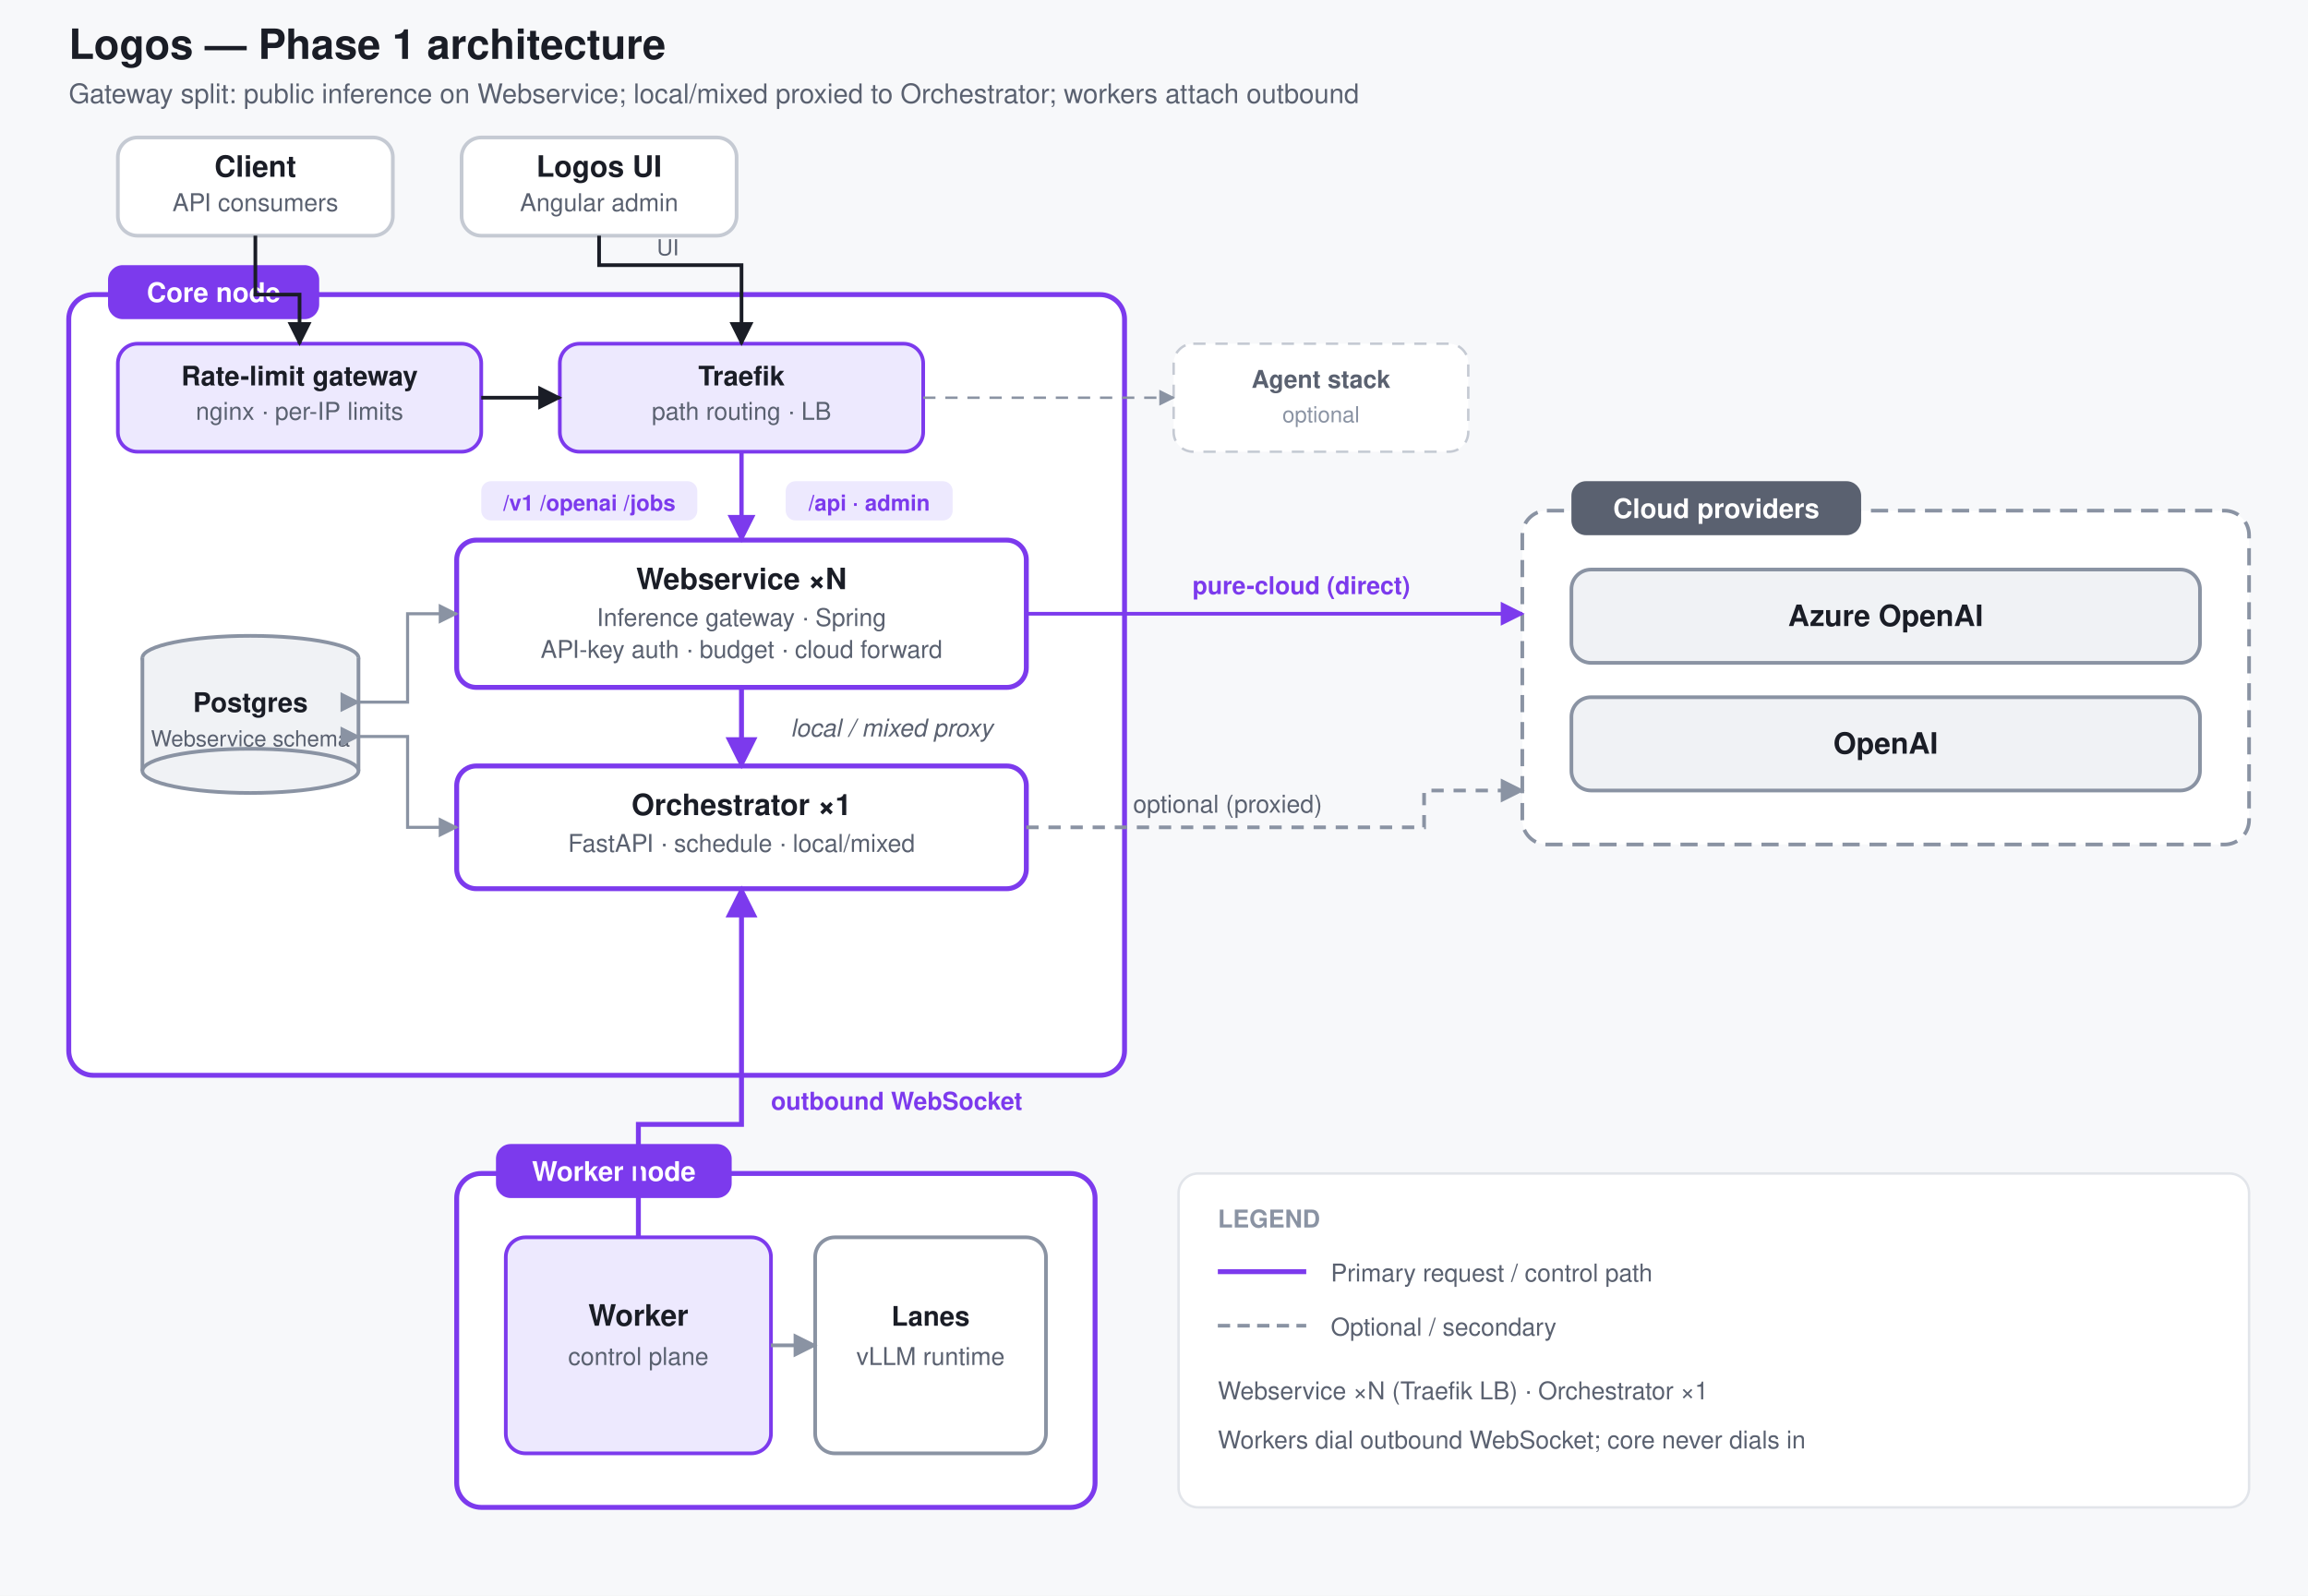
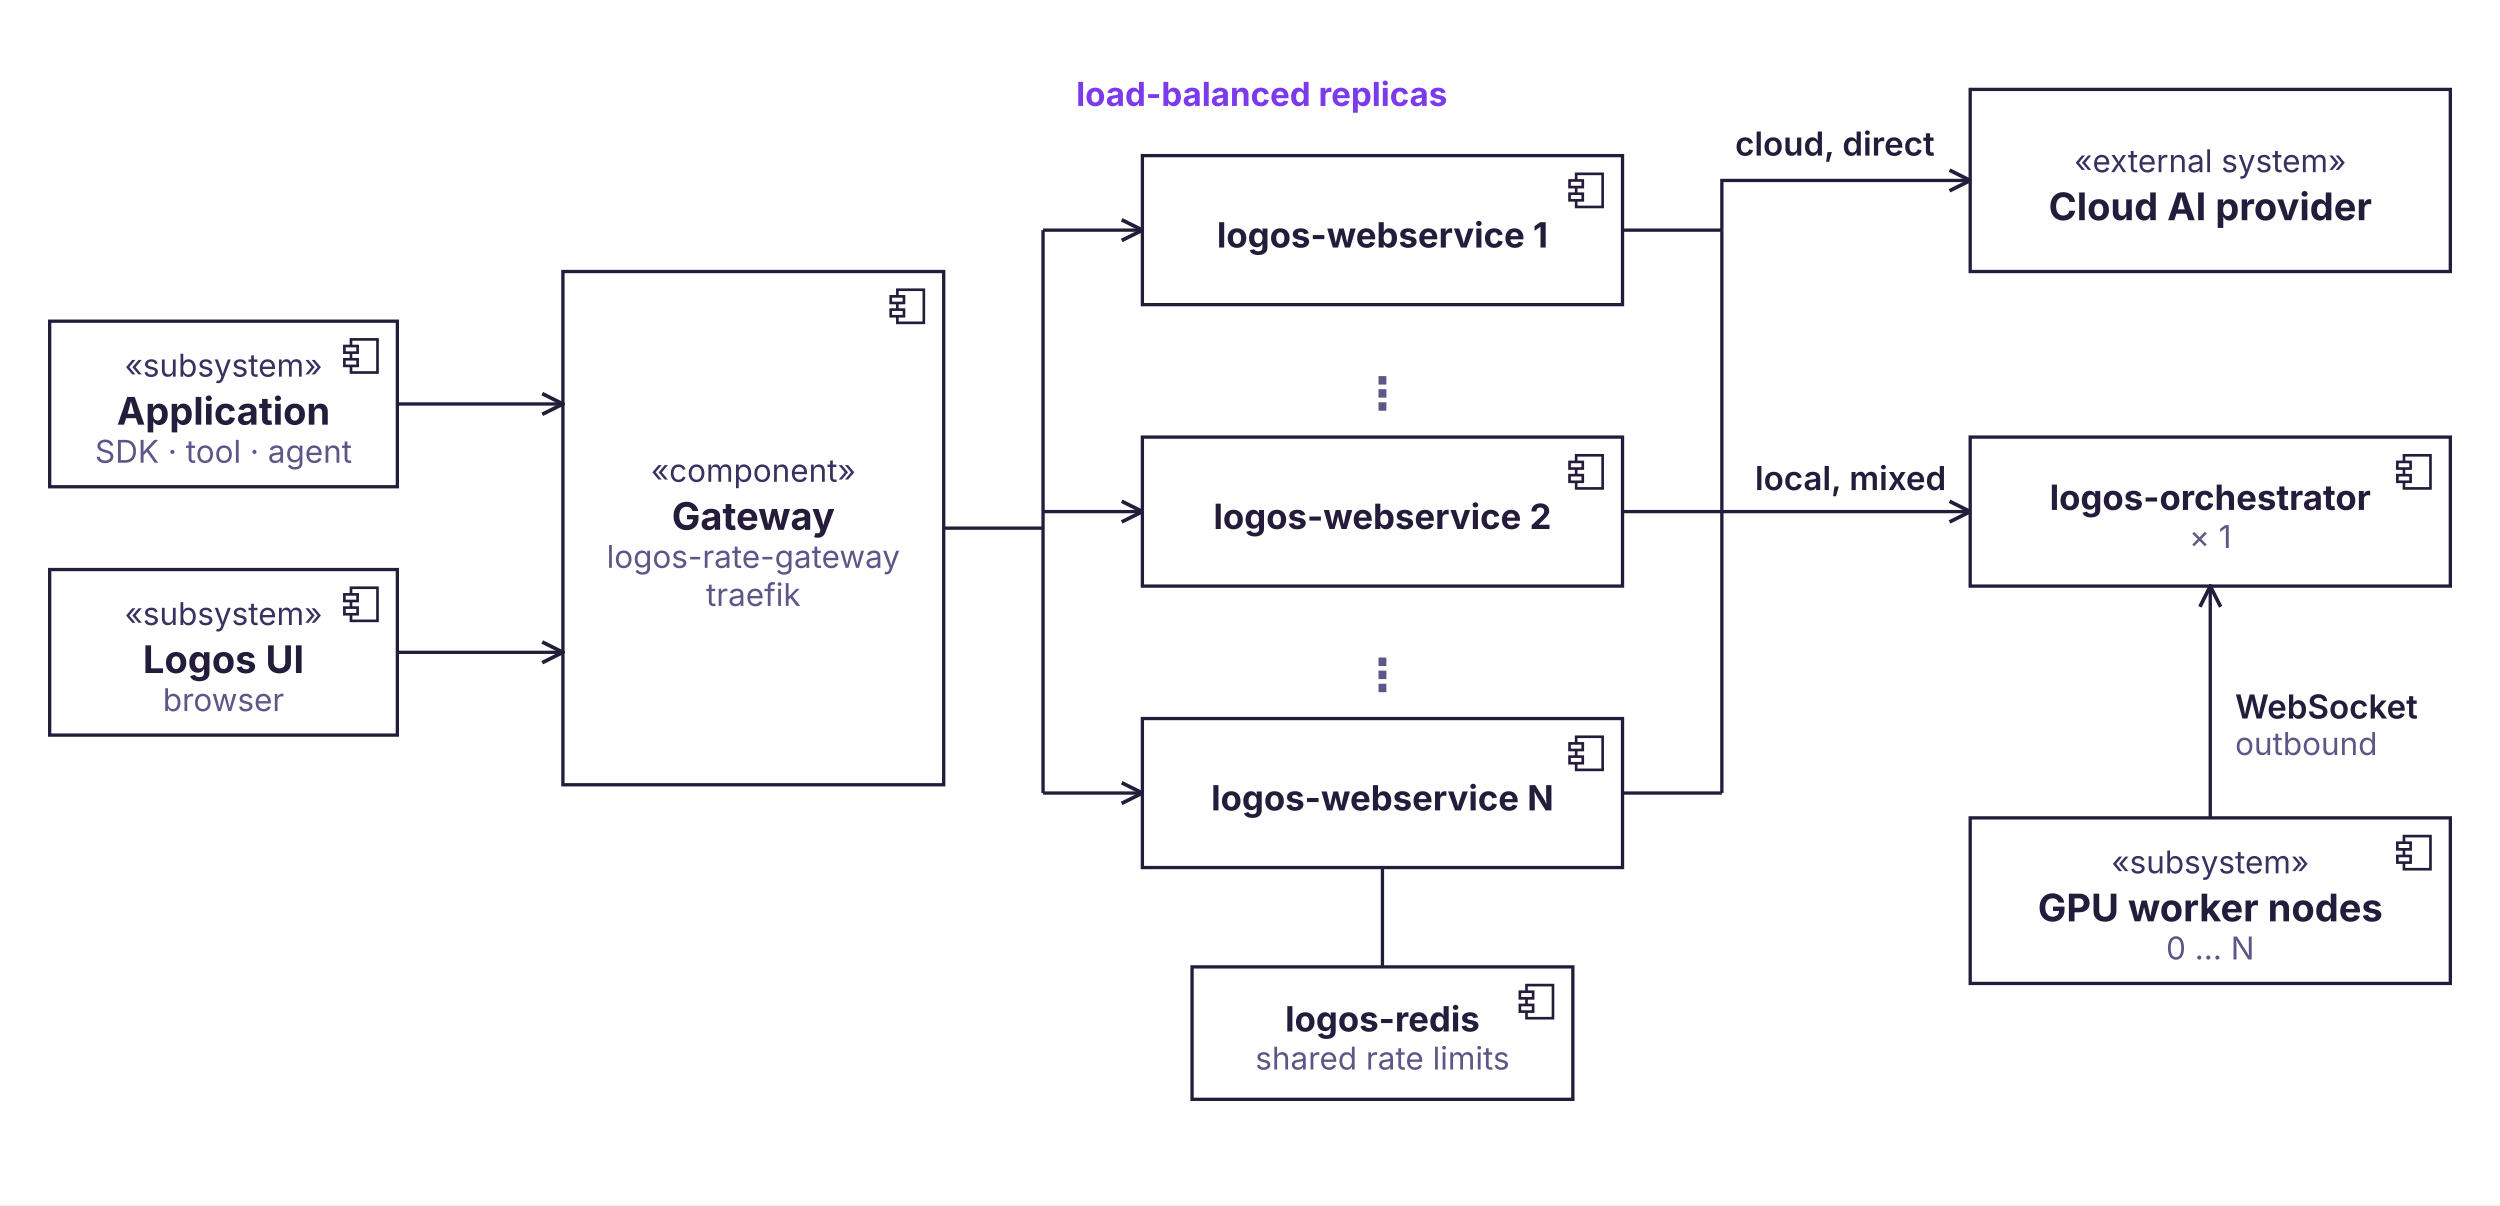
- <svg xmlns="http://www.w3.org/2000/svg" viewBox="0 0 940 650" width="940" height="650" role="img" aria-labelledby="title desc">
+ <svg xmlns="http://www.w3.org/2000/svg" viewBox="0 0 1510 728" width="1510" height="728" font-family="Inter, -apple-system, BlinkMacSystemFont, 'Segoe UI', Helvetica, Arial, sans-serif" role="img" aria-label="Request routing to replicated logos-webservice instances">
+   <rect width="1510" height="728" fill="#fff" />
  <defs>
-     <marker id="arrow" viewBox="0 0 10 10" refX="9" refY="5" markerWidth="6.5" markerHeight="6.5" orient="auto-start-reverse">
-       <path d="M 0 0 L 10 5 L 0 10 z" fill="#1A1D26" />
+     <marker id="open" viewBox="0 0 12 12" refX="11" refY="6" markerUnits="userSpaceOnUse" markerWidth="15" markerHeight="15" orient="auto">
+       <path d="M 1 1 L 11 6 L 1 11" fill="none" stroke="#241c3b" stroke-width="1.8" />
    </marker>
-     <marker id="arrow-violet" viewBox="0 0 10 10" refX="9" refY="5" markerWidth="6.5" markerHeight="6.5" orient="auto-start-reverse">
-       <path d="M 0 0 L 10 5 L 0 10 z" fill="#7C3AED" />
-     </marker>
-     <marker id="arrow-muted" viewBox="0 0 10 10" refX="9" refY="5" markerWidth="6.5" markerHeight="6.5" orient="auto-start-reverse">
-       <path d="M 0 0 L 10 5 L 0 10 z" fill="#8A93A3" />
-     </marker>
-     <marker id="arrow-muted-start" viewBox="0 0 10 10" refX="1" refY="5" markerWidth="6.5" markerHeight="6.5" orient="auto-start-reverse">
-       <path d="M 10 0 L 0 5 L 10 10 z" fill="#8A93A3" />
+     <marker id="filled" viewBox="0 0 12 12" refX="11" refY="6" markerUnits="userSpaceOnUse" markerWidth="14" markerHeight="14" orient="auto">
+       <path d="M 1 1 L 11 6 L 1 11 Z" fill="#241c3b" />
    </marker>
  </defs>
-   <rect width="940" height="650" fill="#F7F8FA" />
-   <text x="28" y="24" font-family="Helvetica, Arial, sans-serif" font-size="17" font-weight="700" fill="#1A1D26">Logos — Phase 1 architecture</text>
-   <text x="28" y="42" font-family="Helvetica, Arial, sans-serif" font-size="11" fill="#5A6170">Gateway split: public inference on Webservice; local/mixed proxied to Orchestrator; workers attach outbound</text>
-   <g id="client">
-     <rect x="48" y="56" width="112" height="40" rx="8" ry="8" fill="#FFFFFF" stroke="#C5CAD3" stroke-width="1.5" />
-     <text x="104" y="72" text-anchor="middle" font-family="Helvetica, Arial, sans-serif" font-size="12" font-weight="700" fill="#1A1D26">Client</text>
-     <text x="104" y="86" text-anchor="middle" font-family="Helvetica, Arial, sans-serif" font-size="10" fill="#5A6170">API consumers</text>
+   <g transform="translate(30 24)">
+     <rect x="0" y="170" width="210" height="100" fill="#fff" stroke="#241c3b" stroke-width="2" />
+     <g transform="translate(178 181)" fill="#fff" stroke="#241c3b" stroke-width="1.6">
+       <rect x="4" y="0" width="16" height="20" />
+       <rect x="0" y="4" width="8" height="4" />
+       <rect x="0" y="12" width="8" height="4" />
+     </g>
+     <text x="105.0" y="203.5" text-anchor="middle" font-size="19" font-weight="400" fill="#3b3160">«subsystem»</text>
+     <text x="105.0" y="232.5" text-anchor="middle" font-size="23" font-weight="700" fill="#241c3b">Application</text>
+     <text x="105.0" y="255.5" text-anchor="middle" font-size="19" font-weight="400" fill="#5f5688">SDK · tool · agent</text>
+     <rect x="0" y="320" width="210" height="100" fill="#fff" stroke="#241c3b" stroke-width="2" />
+     <g transform="translate(178 331)" fill="#fff" stroke="#241c3b" stroke-width="1.6">
+       <rect x="4" y="0" width="16" height="20" />
+       <rect x="0" y="4" width="8" height="4" />
+       <rect x="0" y="12" width="8" height="4" />
+     </g>
+     <text x="105.0" y="353.5" text-anchor="middle" font-size="19" font-weight="400" fill="#3b3160">«subsystem»</text>
+     <text x="105.0" y="382.5" text-anchor="middle" font-size="23" font-weight="700" fill="#241c3b">Logos UI</text>
+     <text x="105.0" y="405.5" text-anchor="middle" font-size="19" font-weight="400" fill="#5f5688">browser</text>
+     <rect x="310" y="140" width="230" height="310" fill="#fff" stroke="#241c3b" stroke-width="2" />
+     <g transform="translate(508 151)" fill="#fff" stroke="#241c3b" stroke-width="1.6">
+       <rect x="4" y="0" width="16" height="20" />
+       <rect x="0" y="4" width="8" height="4" />
+       <rect x="0" y="12" width="8" height="4" />
+     </g>
+     <text x="425.0" y="267.0" text-anchor="middle" font-size="19" font-weight="400" fill="#3b3160">«component»</text>
+     <text x="425.0" y="296.0" text-anchor="middle" font-size="23" font-weight="700" fill="#241c3b">Gateway</text>
+     <text x="425.0" y="319.0" text-anchor="middle" font-size="19" font-weight="400" fill="#5f5688">logos-rate-gateway</text>
+     <text x="425.0" y="342.0" text-anchor="middle" font-size="19" font-weight="400" fill="#5f5688">traefik</text>
+     <path d="M 210 220 H 310" fill="none" stroke="#241c3b" stroke-width="2" marker-end="url(#open)" />
+     <path d="M 210 370 H 310" fill="none" stroke="#241c3b" stroke-width="2" marker-end="url(#open)" />
+     <path d="M 540 295 H 600 M 600 115 V 455" fill="none" stroke="#241c3b" stroke-width="2" />
+     <path d="M 600 115 H 660" fill="none" stroke="#241c3b" stroke-width="2" marker-end="url(#open)" />
+     <rect x="660" y="70" width="290" height="90" fill="#fff" stroke="#241c3b" stroke-width="2" />
+     <g transform="translate(918 81)" fill="#fff" stroke="#241c3b" stroke-width="1.6">
+       <rect x="4" y="0" width="16" height="20" />
+       <rect x="0" y="4" width="8" height="4" />
+       <rect x="0" y="12" width="8" height="4" />
+     </g>
+     <text x="805.0" y="125.5" text-anchor="middle" font-size="21" font-weight="700" fill="#241c3b">logos-webservice 1</text>
+     <path d="M 600 285 H 660" fill="none" stroke="#241c3b" stroke-width="2" marker-end="url(#open)" />
+     <rect x="660" y="240" width="290" height="90" fill="#fff" stroke="#241c3b" stroke-width="2" />
+     <g transform="translate(918 251)" fill="#fff" stroke="#241c3b" stroke-width="1.6">
+       <rect x="4" y="0" width="16" height="20" />
+       <rect x="0" y="4" width="8" height="4" />
+       <rect x="0" y="12" width="8" height="4" />
+     </g>
+     <text x="805.0" y="295.5" text-anchor="middle" font-size="21" font-weight="700" fill="#241c3b">logos-webservice 2</text>
+     <path d="M 600 455 H 660" fill="none" stroke="#241c3b" stroke-width="2" marker-end="url(#open)" />
+     <rect x="660" y="410" width="290" height="90" fill="#fff" stroke="#241c3b" stroke-width="2" />
+     <g transform="translate(918 421)" fill="#fff" stroke="#241c3b" stroke-width="1.6">
+       <rect x="4" y="0" width="16" height="20" />
+       <rect x="0" y="4" width="8" height="4" />
+       <rect x="0" y="12" width="8" height="4" />
+     </g>
+     <text x="805.0" y="465.5" text-anchor="middle" font-size="21" font-weight="700" fill="#241c3b">logos-webservice N</text>
+     <text x="805" y="223" text-anchor="middle" font-size="27" font-weight="700" fill="#5f5688">⋮</text>
+     <text x="805" y="393" text-anchor="middle" font-size="27" font-weight="700" fill="#5f5688">⋮</text>
+     <text x="620" y="40" text-anchor="start" font-size="20" font-weight="700" fill="#7c3aed">load-balanced replicas</text>
+     <path d="M 805 500 V 560" fill="none" stroke="#241c3b" stroke-width="2" />
+     <rect x="690" y="560" width="230" height="80" fill="#fff" stroke="#241c3b" stroke-width="2" />
+     <g transform="translate(888 571)" fill="#fff" stroke="#241c3b" stroke-width="1.6">
+       <rect x="4" y="0" width="16" height="20" />
+       <rect x="0" y="4" width="8" height="4" />
+       <rect x="0" y="12" width="8" height="4" />
+     </g>
+     <text x="805.0" y="599.0" text-anchor="middle" font-size="21" font-weight="700" fill="#241c3b">logos-redis</text>
+     <text x="805.0" y="622.0" text-anchor="middle" font-size="19" font-weight="400" fill="#5f5688">shared rate limits</text>
+     <path d="M 950 115 H 1010 M 950 285 H 1010 M 950 455 H 1010 M 1010 115 V 455" fill="none" stroke="#241c3b" stroke-width="2" />
+     <path d="M 1010 115 V 85 H 1160" fill="none" stroke="#241c3b" stroke-width="2" marker-end="url(#open)" />
+     <text x="1018" y="70" text-anchor="start" font-size="20" font-weight="600" fill="#241c3b">cloud, direct</text>
+     <rect x="1160" y="30" width="290" height="110" fill="#fff" stroke="#241c3b" stroke-width="2" />
+     <text x="1305.0" y="80.0" text-anchor="middle" font-size="19" font-weight="400" fill="#3b3160">«external system»</text>
+     <text x="1305.0" y="109.0" text-anchor="middle" font-size="23" font-weight="700" fill="#241c3b">Cloud AI provider</text>
+     <path d="M 1010 285 H 1160" fill="none" stroke="#241c3b" stroke-width="2" marker-end="url(#open)" />
+     <text x="1030" y="272" text-anchor="start" font-size="20" font-weight="600" fill="#241c3b">local, mixed</text>
+     <rect x="1160" y="240" width="290" height="90" fill="#fff" stroke="#241c3b" stroke-width="2" />
+     <g transform="translate(1418 251)" fill="#fff" stroke="#241c3b" stroke-width="1.6">
+       <rect x="4" y="0" width="16" height="20" />
+       <rect x="0" y="4" width="8" height="4" />
+       <rect x="0" y="12" width="8" height="4" />
+     </g>
+     <text x="1305.0" y="284.0" text-anchor="middle" font-size="21" font-weight="700" fill="#241c3b">logos-orchestrator</text>
+     <text x="1305.0" y="307.0" text-anchor="middle" font-size="19" font-weight="400" fill="#5f5688">× 1</text>
+     <rect x="1160" y="470" width="290" height="100" fill="#fff" stroke="#241c3b" stroke-width="2" />
+     <g transform="translate(1418 481)" fill="#fff" stroke="#241c3b" stroke-width="1.6">
+       <rect x="4" y="0" width="16" height="20" />
+       <rect x="0" y="4" width="8" height="4" />
+       <rect x="0" y="12" width="8" height="4" />
+     </g>
+     <text x="1305.0" y="503.5" text-anchor="middle" font-size="19" font-weight="400" fill="#3b3160">«subsystem»</text>
+     <text x="1305.0" y="532.5" text-anchor="middle" font-size="23" font-weight="700" fill="#241c3b">GPU worker nodes</text>
+     <text x="1305.0" y="555.5" text-anchor="middle" font-size="19" font-weight="400" fill="#5f5688">0 … N</text>
+     <path d="M 1305 470 V 330" fill="none" stroke="#241c3b" stroke-width="2" marker-end="url(#open)" />
+     <text x="1320" y="410" text-anchor="start" font-size="20" font-weight="600" fill="#241c3b">WebSocket</text>
+     <text x="1320" y="432" text-anchor="start" font-size="19" font-weight="400" fill="#5f5688">outbound</text>
  </g>
-   <g id="ui">
-     <rect x="188" y="56" width="112" height="40" rx="8" ry="8" fill="#FFFFFF" stroke="#C5CAD3" stroke-width="1.5" />
-     <text x="244" y="72" text-anchor="middle" font-family="Helvetica, Arial, sans-serif" font-size="12" font-weight="700" fill="#1A1D26">Logos UI</text>
-     <text x="244" y="86" text-anchor="middle" font-family="Helvetica, Arial, sans-serif" font-size="10" fill="#5A6170">Angular admin</text>
-   </g>
-   <g id="core-node">
-     <rect x="28" y="120" width="430" height="318" rx="10" ry="10" fill="#FFFFFF" stroke="#7C3AED" stroke-width="2" />
-     <rect x="44" y="108" width="86" height="22" rx="6" ry="6" fill="#7C3AED" />
-     <text x="87" y="123" text-anchor="middle" font-family="Helvetica, Arial, sans-serif" font-size="11" font-weight="700" fill="#FFFFFF">Core node</text>
-     <rect x="48" y="140" width="148" height="44" rx="8" ry="8" fill="#EDE9FE" stroke="#7C3AED" stroke-width="1.5" />
-     <text x="122" y="157" text-anchor="middle" font-family="Helvetica, Arial, sans-serif" font-size="11" font-weight="700" fill="#1A1D26">Rate-limit gateway</text>
-     <text x="122" y="171" text-anchor="middle" font-family="Helvetica, Arial, sans-serif" font-size="10" fill="#5A6170">nginx · per-IP limits</text>
-     <rect x="228" y="140" width="148" height="44" rx="8" ry="8" fill="#EDE9FE" stroke="#7C3AED" stroke-width="1.5" />
-     <text x="302" y="157" text-anchor="middle" font-family="Helvetica, Arial, sans-serif" font-size="11" font-weight="700" fill="#1A1D26">Traefik</text>
-     <text x="302" y="171" text-anchor="middle" font-family="Helvetica, Arial, sans-serif" font-size="10" fill="#5A6170">path routing · LB</text>
-     <rect x="196" y="196" width="88" height="16" rx="4" ry="4" fill="#EDE9FE" />
-     <text x="240" y="208" text-anchor="middle" font-family="Helvetica, Arial, sans-serif" font-size="9" font-weight="700" fill="#7C3AED">/v1 /openai /jobs</text>
-     <rect x="320" y="196" width="68" height="16" rx="4" ry="4" fill="#EDE9FE" />
-     <text x="354" y="208" text-anchor="middle" font-family="Helvetica, Arial, sans-serif" font-size="9" font-weight="700" fill="#7C3AED">/api · admin</text>
-     <rect x="186" y="220" width="232" height="60" rx="8" ry="8" fill="#FFFFFF" stroke="#7C3AED" stroke-width="2" />
-     <text x="302" y="240" text-anchor="middle" font-family="Helvetica, Arial, sans-serif" font-size="12" font-weight="700" fill="#1A1D26">Webservice ×N</text>
-     <text x="302" y="255" text-anchor="middle" font-family="Helvetica, Arial, sans-serif" font-size="10" fill="#5A6170">Inference gateway · Spring</text>
-     <text x="302" y="268" text-anchor="middle" font-family="Helvetica, Arial, sans-serif" font-size="10" fill="#5A6170">API-key auth · budget · cloud forward</text>
-     <text x="322" y="300" text-anchor="start" font-family="Helvetica, Arial, sans-serif" font-size="10" font-style="italic" fill="#5A6170">local / mixed proxy</text>
-     <rect x="186" y="312" width="232" height="50" rx="8" ry="8" fill="#FFFFFF" stroke="#7C3AED" stroke-width="2" />
-     <text x="302" y="332" text-anchor="middle" font-family="Helvetica, Arial, sans-serif" font-size="12" font-weight="700" fill="#1A1D26">Orchestrator ×1</text>
-     <text x="302" y="347" text-anchor="middle" font-family="Helvetica, Arial, sans-serif" font-size="10" fill="#5A6170">FastAPI · schedule · local/mixed</text>
-     <g id="postgres">
-       <ellipse cx="102" cy="268" rx="44" ry="9" fill="#F0F2F5" stroke="#8A93A3" stroke-width="1.5" />
-       <rect x="58" y="268" width="88" height="46" fill="#F0F2F5" />
-       <line x1="58" y1="268" x2="58" y2="314" stroke="#8A93A3" stroke-width="1.5" />
-       <line x1="146" y1="268" x2="146" y2="314" stroke="#8A93A3" stroke-width="1.5" />
-       <ellipse cx="102" cy="314" rx="44" ry="9" fill="#F0F2F5" stroke="#8A93A3" stroke-width="1.5" />
-       <text x="102" y="290" text-anchor="middle" font-family="Helvetica, Arial, sans-serif" font-size="11" font-weight="700" fill="#1A1D26">Postgres</text>
-       <text x="102" y="304" text-anchor="middle" font-family="Helvetica, Arial, sans-serif" font-size="9" fill="#5A6170">Webservice schema</text>
-     </g>
-   </g>
-   <g id="agent">
-     <rect x="478" y="140" width="120" height="44" rx="8" ry="8" fill="#FFFFFF" stroke="#C5CAD3" stroke-width="1" stroke-dasharray="5 4" />
-     <text x="538" y="158" text-anchor="middle" font-family="Helvetica, Arial, sans-serif" font-size="10" font-weight="700" fill="#5A6170">Agent stack</text>
-     <text x="538" y="172" text-anchor="middle" font-family="Helvetica, Arial, sans-serif" font-size="9" fill="#8A93A3">optional</text>
-   </g>
-   <g id="cloud">
-     <rect x="620" y="208" width="296" height="136" rx="10" ry="10" fill="#FFFFFF" stroke="#8A93A3" stroke-width="1.5" stroke-dasharray="7 4" />
-     <rect x="640" y="196" width="118" height="22" rx="6" ry="6" fill="#5A6170" />
-     <text x="699" y="211" text-anchor="middle" font-family="Helvetica, Arial, sans-serif" font-size="11" font-weight="700" fill="#FFFFFF">Cloud providers</text>
-     <rect x="640" y="232" width="256" height="38" rx="8" ry="8" fill="#F0F2F5" stroke="#8A93A3" stroke-width="1.5" />
-     <text x="768" y="255" text-anchor="middle" font-family="Helvetica, Arial, sans-serif" font-size="12" font-weight="700" fill="#1A1D26">Azure OpenAI</text>
-     <rect x="640" y="284" width="256" height="38" rx="8" ry="8" fill="#F0F2F5" stroke="#8A93A3" stroke-width="1.5" />
-     <text x="768" y="307" text-anchor="middle" font-family="Helvetica, Arial, sans-serif" font-size="12" font-weight="700" fill="#1A1D26">OpenAI</text>
-   </g>
-   <g id="worker-node">
-     <rect x="186" y="478" width="260" height="136" rx="10" ry="10" fill="#FFFFFF" stroke="#7C3AED" stroke-width="2" />
-     <rect x="202" y="466" width="96" height="22" rx="6" ry="6" fill="#7C3AED" />
-     <text x="250" y="481" text-anchor="middle" font-family="Helvetica, Arial, sans-serif" font-size="11" font-weight="700" fill="#FFFFFF">Worker node</text>
-     <rect x="206" y="504" width="108" height="88" rx="8" ry="8" fill="#EDE9FE" stroke="#7C3AED" stroke-width="1.5" />
-     <text x="260" y="540" text-anchor="middle" font-family="Helvetica, Arial, sans-serif" font-size="12" font-weight="700" fill="#1A1D26">Worker</text>
-     <text x="260" y="556" text-anchor="middle" font-family="Helvetica, Arial, sans-serif" font-size="10" fill="#5A6170">control plane</text>
-     <rect x="332" y="504" width="94" height="88" rx="8" ry="8" fill="#FFFFFF" stroke="#8A93A3" stroke-width="1.5" />
-     <text x="379" y="540" text-anchor="middle" font-family="Helvetica, Arial, sans-serif" font-size="11" font-weight="700" fill="#1A1D26">Lanes</text>
-     <text x="379" y="556" text-anchor="middle" font-family="Helvetica, Arial, sans-serif" font-size="10" fill="#5A6170">vLLM runtime</text>
-   </g>
-   <g id="legend">
-     <rect x="480" y="478" width="436" height="136" rx="8" ry="8" fill="#FFFFFF" stroke="#E2E5EA" stroke-width="1" />
-     <text x="496" y="500" font-family="Helvetica, Arial, sans-serif" font-size="10" font-weight="700" fill="#8A93A3">LEGEND</text>
-     <line x1="496" y1="518" x2="532" y2="518" stroke="#7C3AED" stroke-width="2" />
-     <text x="542" y="522" font-family="Helvetica, Arial, sans-serif" font-size="10" fill="#5A6170">Primary request / control path</text>
-     <line x1="496" y1="540" x2="532" y2="540" stroke="#8A93A3" stroke-width="1.5" stroke-dasharray="5 3" />
-     <text x="542" y="544" font-family="Helvetica, Arial, sans-serif" font-size="10" fill="#5A6170">Optional / secondary</text>
-     <text x="496" y="570" font-family="Helvetica, Arial, sans-serif" font-size="10" fill="#5A6170">Webservice ×N (Traefik LB) · Orchestrator ×1</text>
-     <text x="496" y="590" font-family="Helvetica, Arial, sans-serif" font-size="10" fill="#5A6170">Workers dial outbound WebSocket; core never dials in</text>
-   </g>
-   <path d="M104 96 L104 120 L122 120 L122 140" fill="none" stroke="#1A1D26" stroke-width="1.5" marker-end="url(#arrow)" />
-   <path d="M244 96 L244 108 L302 108 L302 140" fill="none" stroke="#1A1D26" stroke-width="1.5" marker-end="url(#arrow)" />
-   <text x="272" y="104" text-anchor="middle" font-family="Helvetica, Arial, sans-serif" font-size="9" fill="#5A6170">UI</text>
-   <path d="M196 162 L228 162" fill="none" stroke="#1A1D26" stroke-width="1.5" marker-end="url(#arrow)" />
-   <path d="M376 162 L458 162 L458 162 L478 162" fill="none" stroke="#8A93A3" stroke-width="1" stroke-dasharray="5 4" marker-end="url(#arrow-muted)" />
-   <path d="M302 184 L302 220" fill="none" stroke="#7C3AED" stroke-width="1.75" marker-end="url(#arrow-violet)" />
-   <path d="M302 280 L302 312" fill="none" stroke="#7C3AED" stroke-width="2" marker-end="url(#arrow-violet)" />
-   <path d="M418 250 L620 250" fill="none" stroke="#7C3AED" stroke-width="1.5" marker-end="url(#arrow-violet)" />
-   <text x="530" y="242" text-anchor="middle" font-family="Helvetica, Arial, sans-serif" font-size="10" font-weight="700" fill="#7C3AED">pure-cloud (direct)</text>
-   <path d="M418 337 L580 337 L580 322 L620 322" fill="none" stroke="#8A93A3" stroke-width="1.5" stroke-dasharray="5 4" marker-end="url(#arrow-muted)" />
-   <text x="500" y="331" text-anchor="middle" font-family="Helvetica, Arial, sans-serif" font-size="10" fill="#5A6170">optional (proxied)</text>
-   <path d="M146 286 L166 286 L166 250 L186 250" fill="none" stroke="#8A93A3" stroke-width="1.25" marker-end="url(#arrow-muted)" marker-start="url(#arrow-muted-start)" />
-   <path d="M146 300 L166 300 L166 337 L186 337" fill="none" stroke="#8A93A3" stroke-width="1.25" marker-end="url(#arrow-muted)" marker-start="url(#arrow-muted-start)" />
-   <path d="M260 504 L260 458 L302 458 L302 362" fill="none" stroke="#7C3AED" stroke-width="2" marker-end="url(#arrow-violet)" />
-   <text x="314" y="452" text-anchor="start" font-family="Helvetica, Arial, sans-serif" font-size="10" font-weight="700" fill="#7C3AED">outbound WebSocket</text>
-   <path d="M314 548 L332 548" fill="none" stroke="#8A93A3" stroke-width="1.5" marker-end="url(#arrow-muted)" />
</svg>
